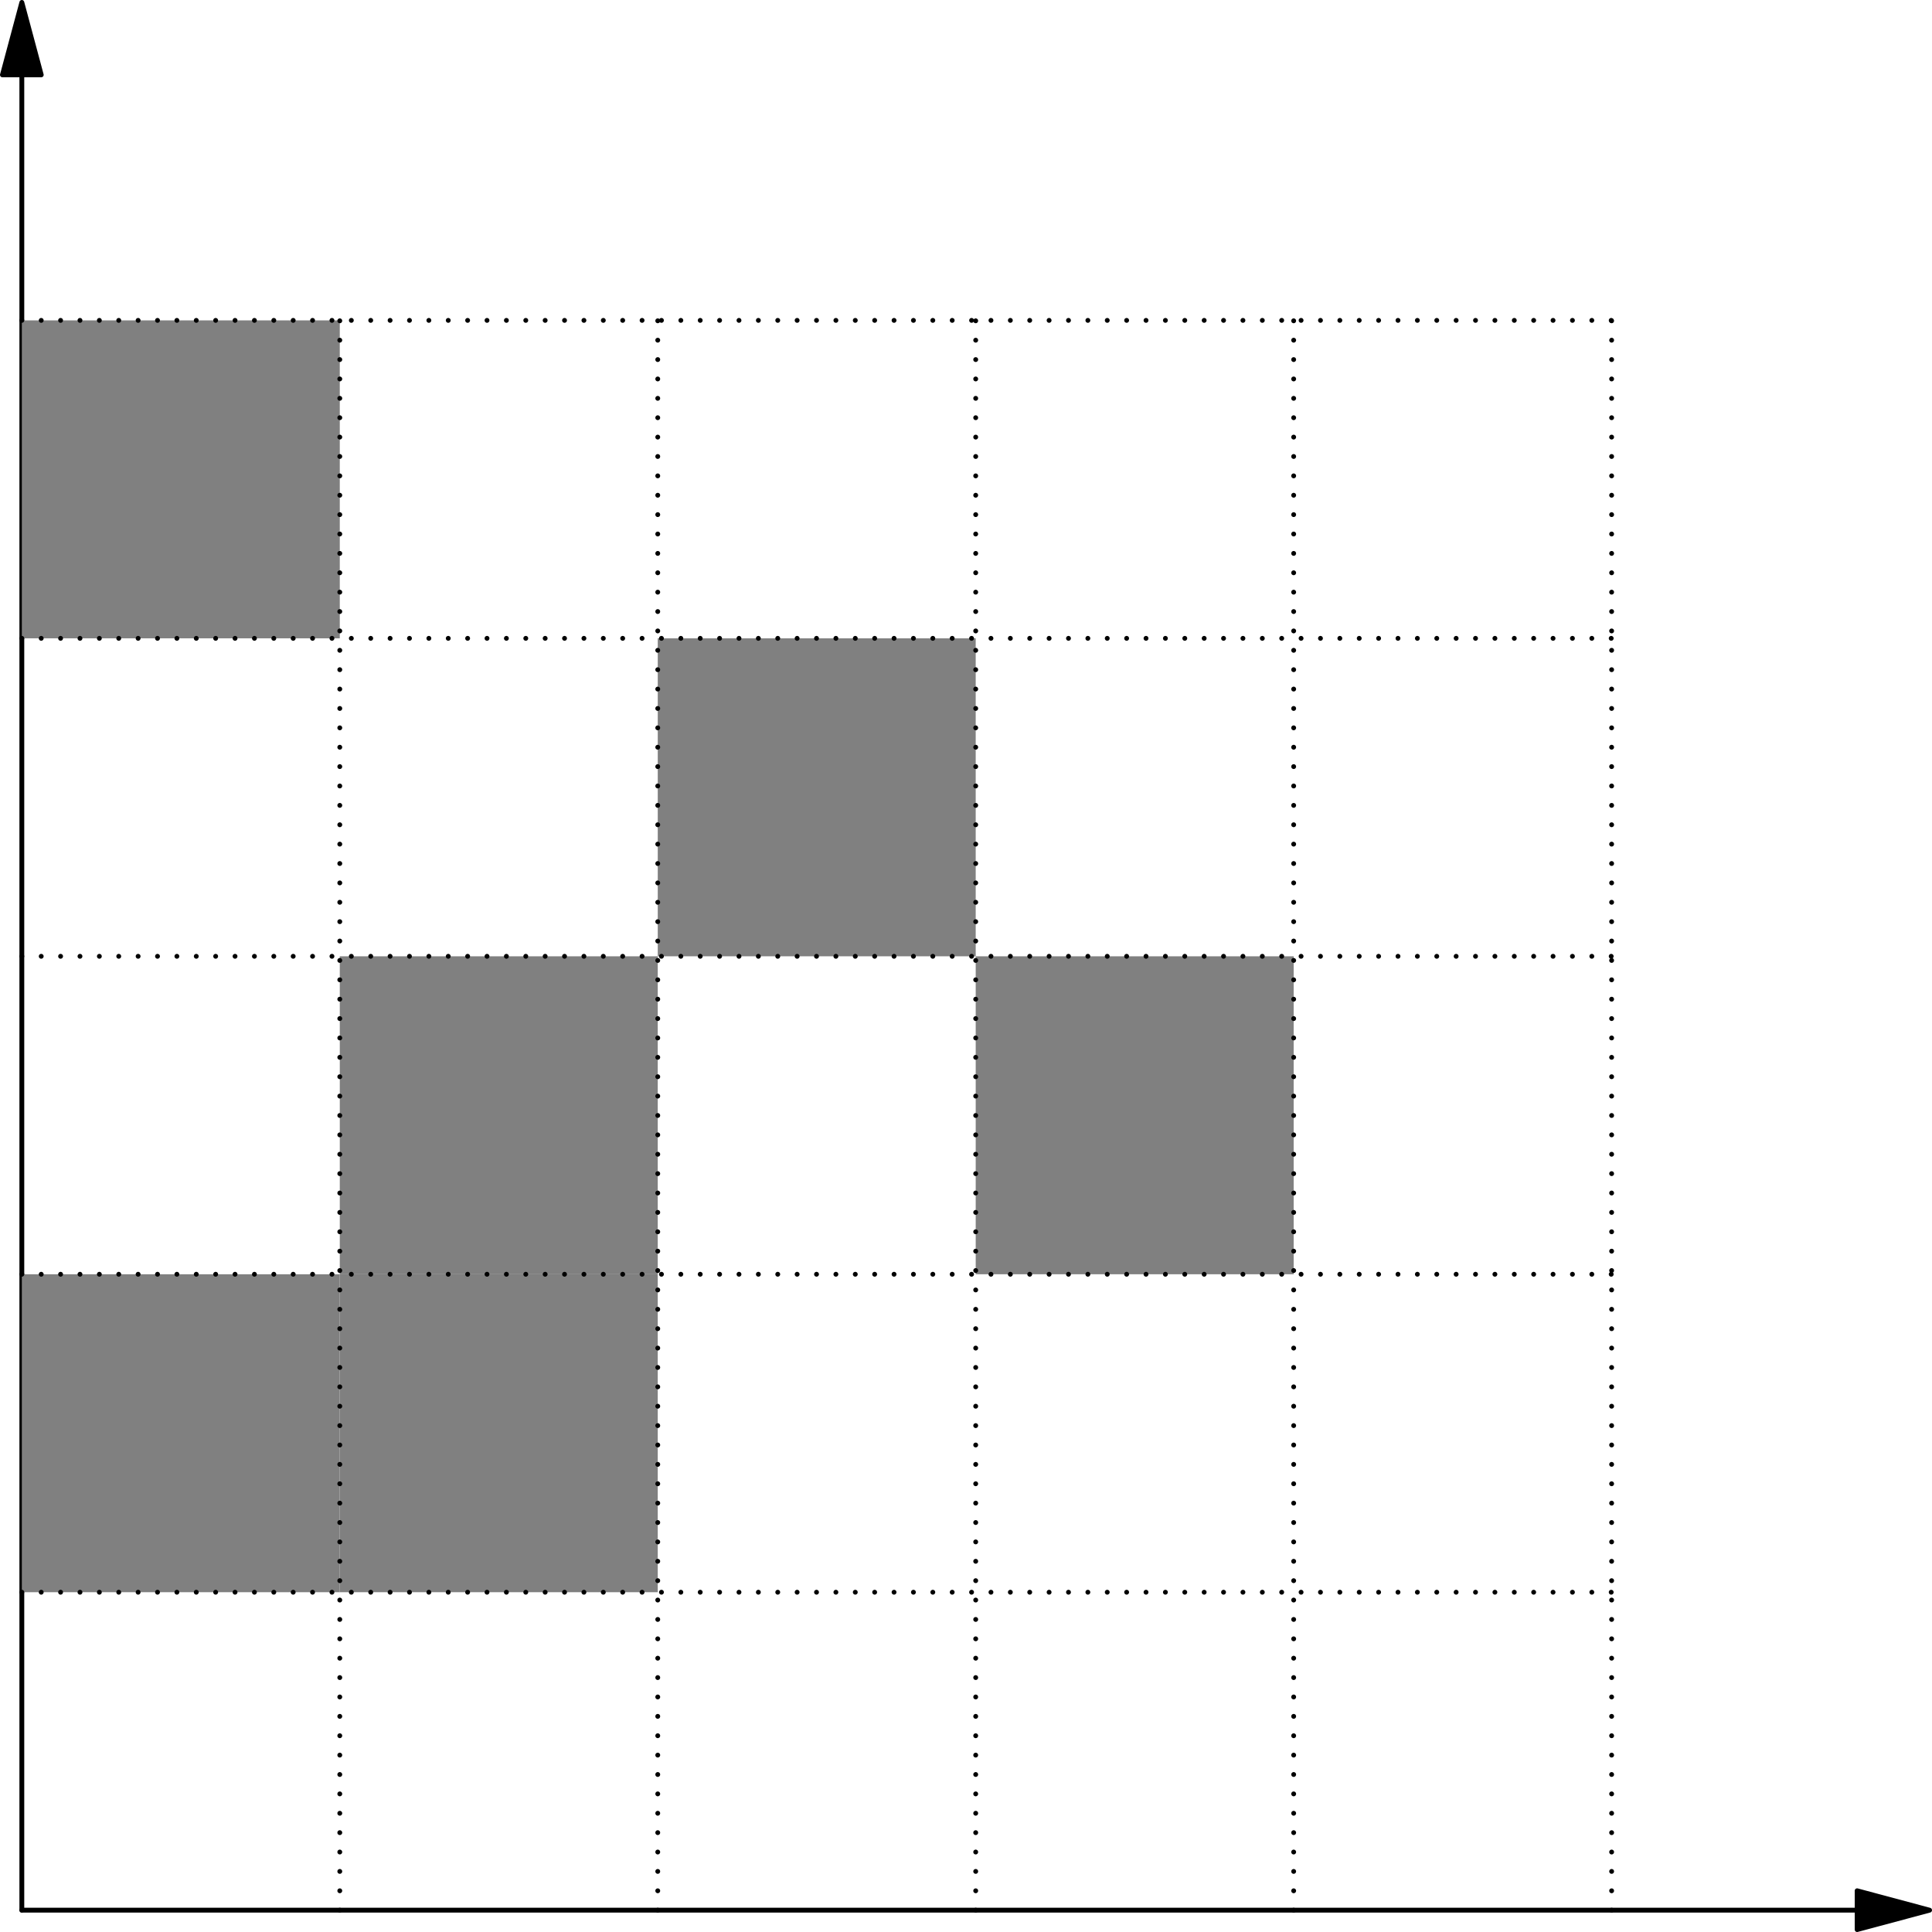
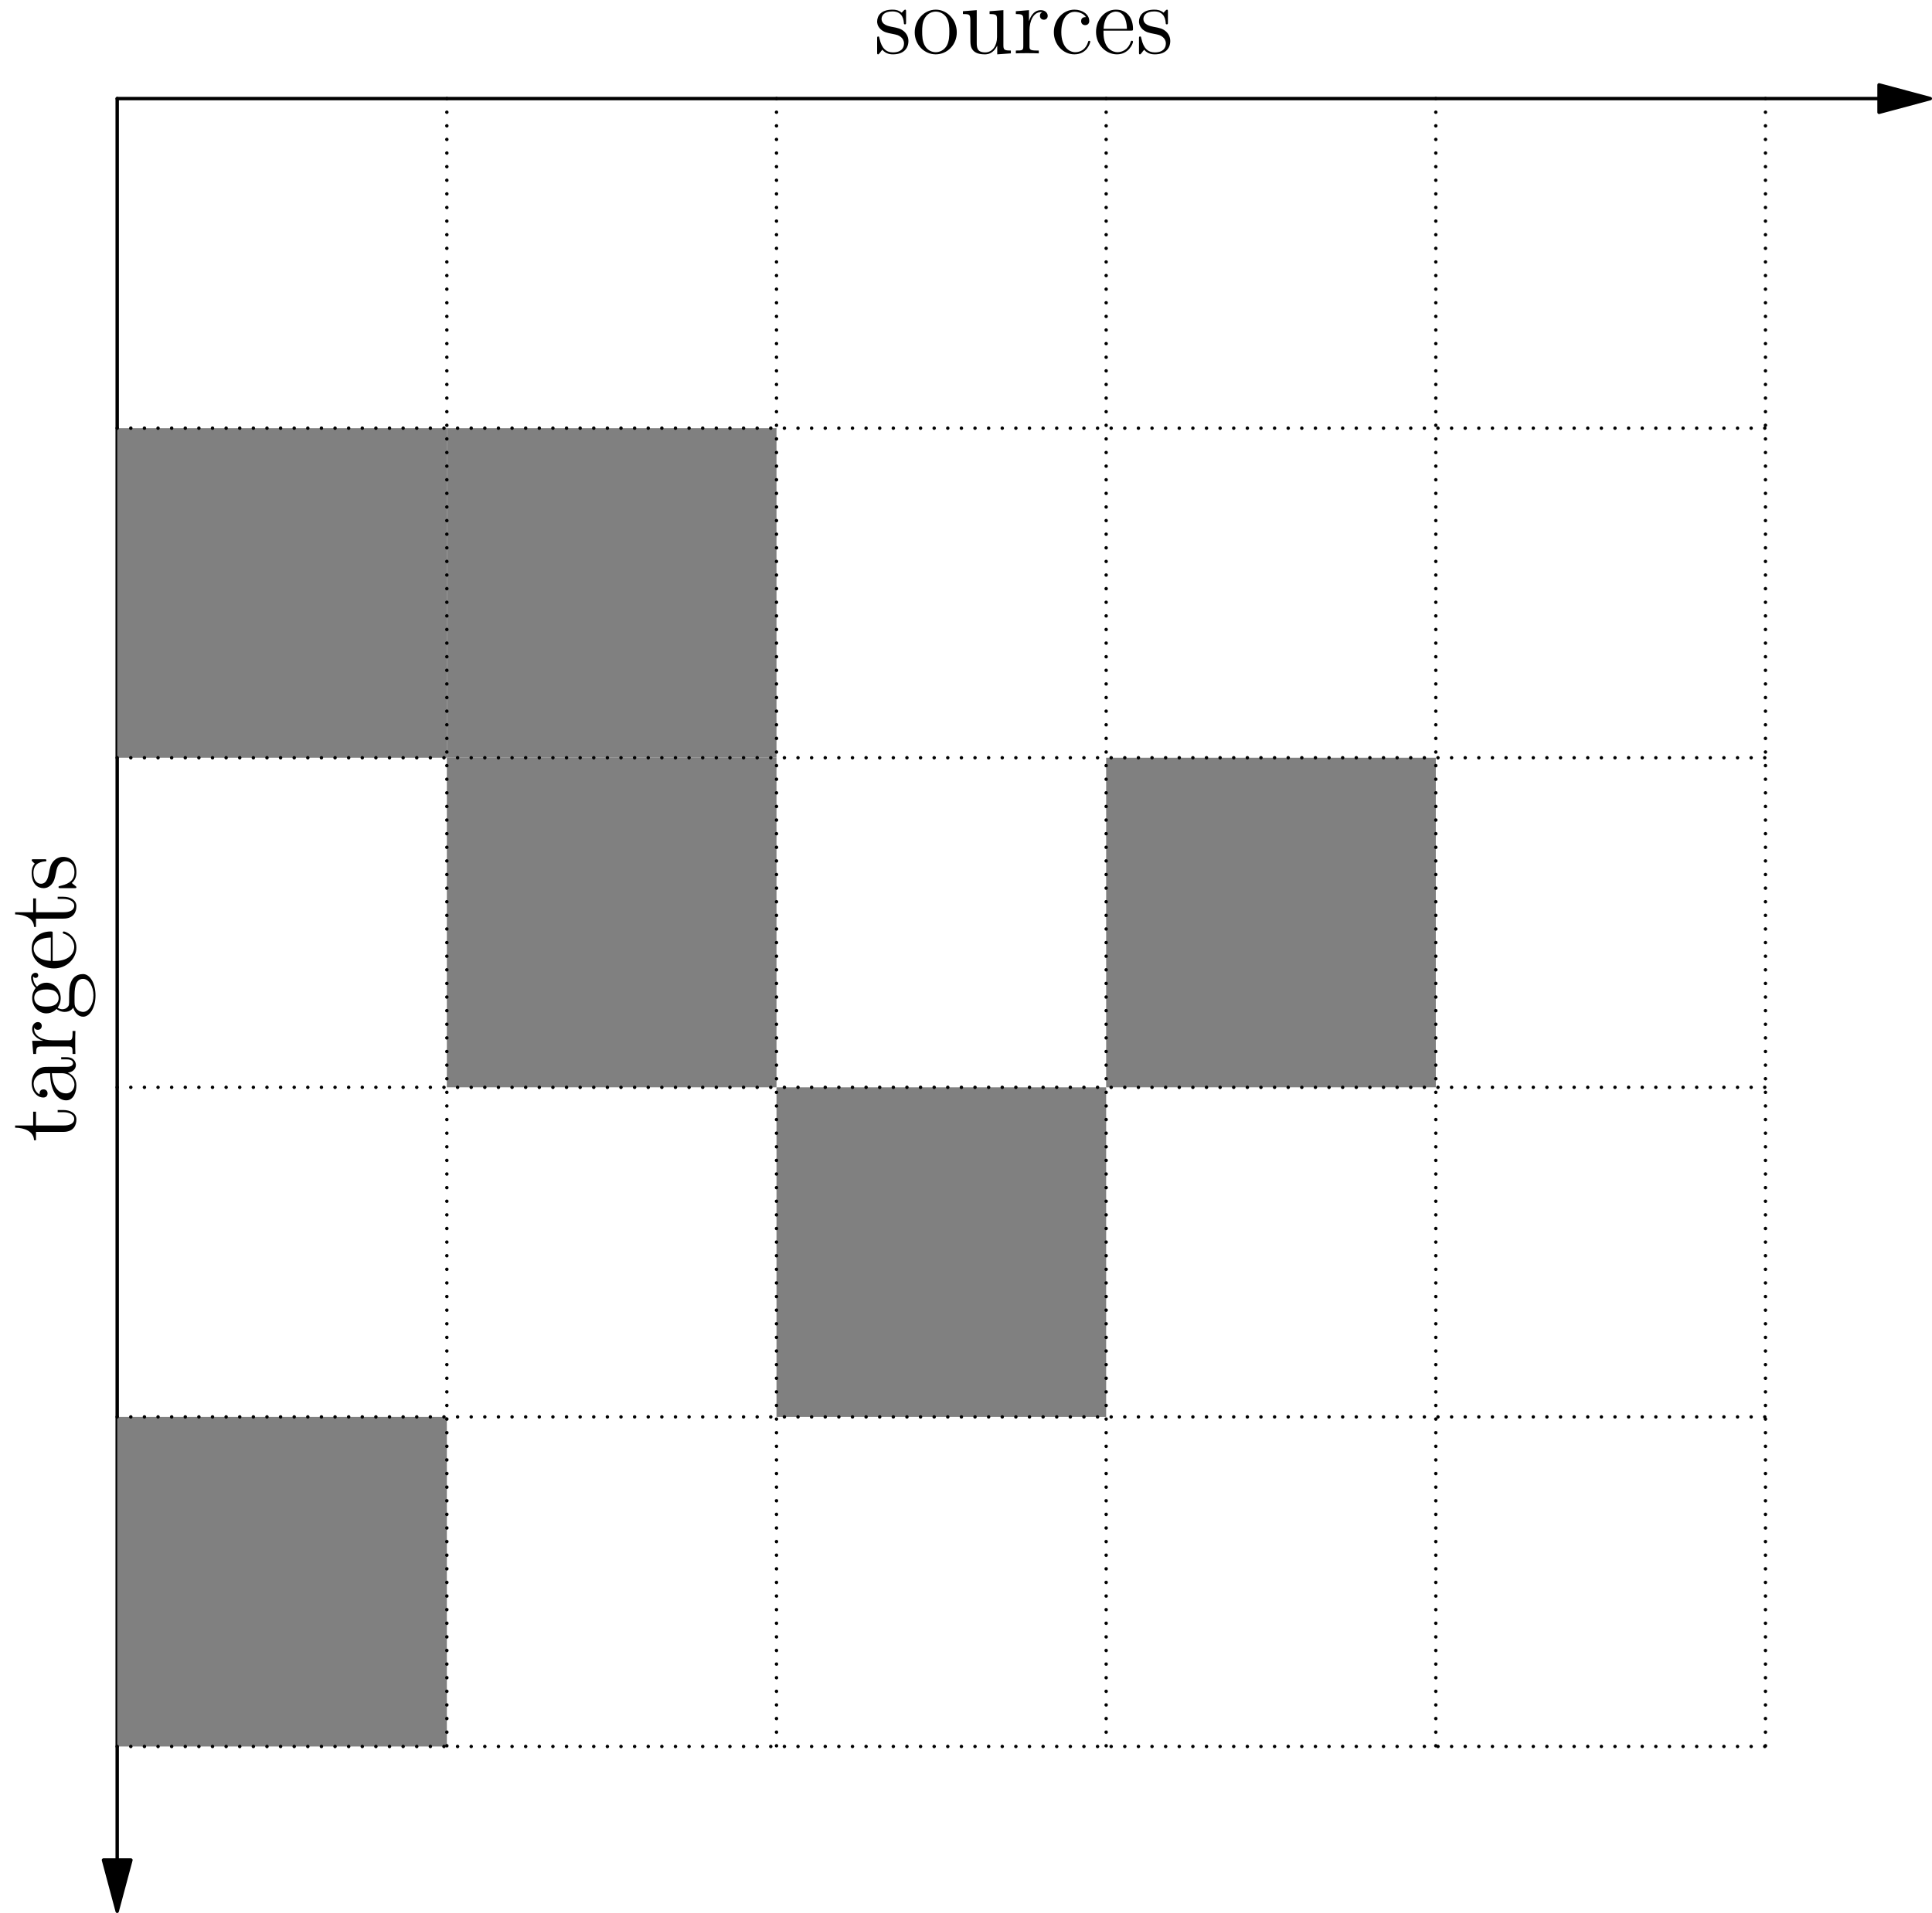
- <svg xmlns="http://www.w3.org/2000/svg" height="200pt" version="1.1" viewBox="56.409 53.858 200 200" width="200pt">
+ <svg xmlns="http://www.w3.org/2000/svg" xmlns:xlink="http://www.w3.org/1999/xlink" height="280pt" version="1.1" viewBox="56.409 53.858 282.719 280" width="282.719pt">
+   <defs>
+     <path d="M5.558 -3.845C5.558 -4.622 5.558 -5.198 4.925 -5.76C4.421 -6.221 3.773 -6.422 3.139 -6.422C1.958 -6.422 1.051 -5.645 1.051 -4.709C1.051 -4.291 1.325 -4.09 1.656 -4.09C2.002 -4.09 2.246 -4.334 2.246 -4.68C2.246 -5.27 1.728 -5.27 1.512 -5.27C1.843 -5.875 2.534 -6.134 3.11 -6.134C3.773 -6.134 4.622 -5.587 4.622 -4.291V-3.715C1.728 -3.672 0.634 -2.462 0.634 -1.354C0.634 -0.216 1.958 0.144 2.837 0.144C3.787 0.144 4.435 -0.432 4.709 -1.123C4.766 -0.446 5.213 0.072 5.832 0.072C6.134 0.072 6.97 -0.13 6.97 -1.282V-2.088H6.653V-1.282C6.653 -0.461 6.307 -0.346 6.106 -0.346C5.558 -0.346 5.558 -1.109 5.558 -1.325V-3.845ZM4.622 -2.03C4.622 -0.619 3.571 -0.144 2.952 -0.144C2.246 -0.144 1.656 -0.662 1.656 -1.354C1.656 -3.254 4.104 -3.427 4.622 -3.456V-2.03Z" id="g0-97" />
+     <path d="M5.213 -5.328C5.04 -5.328 4.507 -5.328 4.507 -4.738C4.507 -4.392 4.752 -4.147 5.098 -4.147C5.429 -4.147 5.702 -4.349 5.702 -4.766C5.702 -5.731 4.694 -6.422 3.528 -6.422C1.843 -6.422 0.504 -4.925 0.504 -3.11C0.504 -1.267 1.886 0.144 3.514 0.144C5.414 0.144 5.846 -1.584 5.846 -1.714S5.746 -1.843 5.702 -1.843C5.573 -1.843 5.558 -1.8 5.515 -1.627C5.198 -0.605 4.421 -0.173 3.643 -0.173C2.765 -0.173 1.598 -0.936 1.598 -3.125C1.598 -5.515 2.822 -6.106 3.542 -6.106C4.09 -6.106 4.882 -5.89 5.213 -5.328Z" id="g0-99" />
+     <path d="M5.515 -3.341C5.832 -3.341 5.861 -3.341 5.861 -3.614C5.861 -5.069 5.083 -6.422 3.341 -6.422C1.699 -6.422 0.432 -4.939 0.432 -3.154C0.432 -1.253 1.901 0.144 3.499 0.144C5.213 0.144 5.861 -1.411 5.861 -1.714C5.861 -1.8 5.789 -1.858 5.702 -1.858C5.587 -1.858 5.558 -1.786 5.53 -1.714C5.155 -0.504 4.19 -0.173 3.586 -0.173S1.526 -0.576 1.526 -3.067V-3.341H5.515ZM1.541 -3.614C1.656 -5.875 2.923 -6.134 3.326 -6.134C4.867 -6.134 4.954 -4.104 4.968 -3.614H1.541Z" id="g0-101" />
+     <path d="M1.714 -2.606C2.39 -2.16 2.966 -2.16 3.125 -2.16C4.421 -2.16 5.386 -3.139 5.386 -4.248C5.386 -4.637 5.27 -5.184 4.81 -5.645C5.371 -6.221 6.048 -6.221 6.12 -6.221C6.178 -6.221 6.25 -6.221 6.307 -6.192C6.163 -6.134 6.091 -5.99 6.091 -5.832C6.091 -5.63 6.235 -5.458 6.466 -5.458C6.581 -5.458 6.84 -5.53 6.84 -5.846C6.84 -6.106 6.638 -6.509 6.134 -6.509C5.386 -6.509 4.824 -6.048 4.622 -5.832C4.19 -6.163 3.686 -6.35 3.139 -6.35C1.843 -6.35 0.878 -5.371 0.878 -4.262C0.878 -3.442 1.382 -2.909 1.526 -2.779C1.354 -2.563 1.094 -2.146 1.094 -1.584C1.094 -0.749 1.598 -0.389 1.714 -0.317C1.051 -0.13 0.389 0.389 0.389 1.138C0.389 2.131 1.742 2.952 3.514 2.952C5.227 2.952 6.653 2.189 6.653 1.109C6.653 0.749 6.552 -0.101 5.688 -0.547C4.954 -0.922 4.234 -0.922 2.995 -0.922C2.117 -0.922 2.016 -0.922 1.757 -1.195C1.613 -1.339 1.483 -1.613 1.483 -1.915C1.483 -2.16 1.57 -2.405 1.714 -2.606ZM3.139 -2.462C1.872 -2.462 1.872 -3.917 1.872 -4.248C1.872 -4.507 1.872 -5.098 2.117 -5.486C2.39 -5.904 2.822 -6.048 3.125 -6.048C4.392 -6.048 4.392 -4.594 4.392 -4.262C4.392 -4.003 4.392 -3.413 4.147 -3.024C3.874 -2.606 3.442 -2.462 3.139 -2.462ZM3.528 2.65C2.146 2.65 1.094 1.944 1.094 1.123C1.094 1.008 1.123 0.446 1.67 0.072C1.987 -0.13 2.117 -0.13 3.125 -0.13C4.32 -0.13 5.947 -0.13 5.947 1.123C5.947 1.973 4.853 2.65 3.528 2.65Z" id="g0-103" />
+     <path d="M6.61 -3.082C6.61 -4.939 5.198 -6.422 3.528 -6.422C1.8 -6.422 0.432 -4.896 0.432 -3.082C0.432 -1.238 1.872 0.144 3.514 0.144C5.213 0.144 6.61 -1.267 6.61 -3.082ZM3.528 -0.173C2.995 -0.173 2.347 -0.403 1.93 -1.109C1.541 -1.757 1.526 -2.606 1.526 -3.211C1.526 -3.758 1.526 -4.637 1.973 -5.285C2.376 -5.904 3.01 -6.134 3.514 -6.134C4.075 -6.134 4.68 -5.875 5.069 -5.314C5.515 -4.651 5.515 -3.744 5.515 -3.211C5.515 -2.707 5.515 -1.814 5.141 -1.138C4.738 -0.446 4.075 -0.173 3.528 -0.173Z" id="g0-111" />
+     <path d="M2.405 -3.355C2.405 -4.752 2.981 -6.062 4.09 -6.062C4.205 -6.062 4.234 -6.062 4.291 -6.048C4.176 -5.99 3.946 -5.904 3.946 -5.515C3.946 -5.098 4.277 -4.939 4.507 -4.939C4.795 -4.939 5.083 -5.126 5.083 -5.515C5.083 -5.947 4.694 -6.35 4.075 -6.35C2.851 -6.35 2.434 -5.026 2.347 -4.752H2.333V-6.35L0.403 -6.192V-5.774C1.382 -5.774 1.498 -5.674 1.498 -4.968V-1.066C1.498 -0.418 1.339 -0.418 0.403 -0.418V0C0.806 -0.029 1.598 -0.029 2.03 -0.029C2.419 -0.029 3.442 -0.029 3.773 0V-0.418H3.485C2.434 -0.418 2.405 -0.576 2.405 -1.094V-3.355Z" id="g0-114" />
+     <path d="M4.723 -6.091C4.723 -6.35 4.723 -6.422 4.579 -6.422C4.464 -6.422 4.19 -6.106 4.09 -5.976C3.643 -6.336 3.197 -6.422 2.736 -6.422C0.994 -6.422 0.475 -5.472 0.475 -4.68C0.475 -4.522 0.475 -4.018 1.022 -3.514C1.483 -3.11 1.973 -3.01 2.635 -2.88C3.427 -2.722 3.614 -2.678 3.974 -2.39C4.234 -2.174 4.421 -1.858 4.421 -1.454C4.421 -0.835 4.061 -0.144 2.794 -0.144C1.843 -0.144 1.152 -0.691 0.835 -2.131C0.778 -2.39 0.778 -2.405 0.763 -2.419C0.734 -2.477 0.677 -2.477 0.634 -2.477C0.475 -2.477 0.475 -2.405 0.475 -2.146V-0.187C0.475 0.072 0.475 0.144 0.619 0.144C0.691 0.144 0.706 0.13 0.95 -0.173C1.022 -0.274 1.022 -0.302 1.238 -0.533C1.786 0.144 2.563 0.144 2.808 0.144C4.32 0.144 5.069 -0.691 5.069 -1.829C5.069 -2.606 4.594 -3.067 4.464 -3.197C3.946 -3.643 3.557 -3.73 2.606 -3.902C2.174 -3.989 1.123 -4.19 1.123 -5.054C1.123 -5.501 1.426 -6.163 2.722 -6.163C4.291 -6.163 4.378 -4.824 4.406 -4.378C4.421 -4.262 4.522 -4.262 4.565 -4.262C4.723 -4.262 4.723 -4.334 4.723 -4.594V-6.091Z" id="g0-115" />
+     <path d="M2.419 -5.789H4.45V-6.206H2.419V-8.856H2.102C2.088 -7.502 1.57 -6.12 0.259 -6.077V-5.789H1.483V-1.786C1.483 -0.187 2.549 0.144 3.312 0.144C4.219 0.144 4.694 -0.749 4.694 -1.786V-2.606H4.378V-1.814C4.378 -0.778 3.96 -0.173 3.398 -0.173C2.419 -0.173 2.419 -1.512 2.419 -1.757V-5.789Z" id="g0-116" />
+     <path d="M4.378 -6.192V-5.774C5.357 -5.774 5.472 -5.674 5.472 -4.968V-2.39C5.472 -1.166 4.824 -0.144 3.744 -0.144C2.563 -0.144 2.491 -0.821 2.491 -1.584V-6.35L0.461 -6.192V-5.774C1.555 -5.774 1.555 -5.731 1.555 -4.45V-2.29C1.555 -1.397 1.555 -0.878 1.987 -0.403C2.333 -0.029 2.923 0.144 3.658 0.144C3.902 0.144 4.363 0.144 4.853 -0.274C5.27 -0.605 5.501 -1.152 5.501 -1.152V0.144L7.502 0V-0.418C6.523 -0.418 6.408 -0.518 6.408 -1.224V-6.35L4.378 -6.192Z" id="g0-117" />
+   </defs>
  <g id="page1" transform="matrix(0.996264 0 0 0.996264 0 0)">
-     <g transform="matrix(1 0 0 1 58.8891 500.331)">
-       <path d="M 0 -438.492L 0 -247.789" fill="none" stroke="#000000" stroke-linecap="round" stroke-linejoin="round" stroke-miterlimit="10.037" stroke-width="0.502" />
+     <g transform="matrix(1 0 0 1 73.8348 673.804)">
+       <path d="M 0 -346.473L 0 -605.259" fill="none" stroke="#000000" stroke-linecap="round" stroke-linejoin="round" stroke-miterlimit="10.037" stroke-width="0.502" />
    </g>
-     <g transform="matrix(1 0 0 1 58.8891 500.331)">
-       <path d="M 0 -446.02L -2.017 -438.492L 2.017 -438.492L 0 -446.02Z" fill="#000000" />
+     <g transform="matrix(1 0 0 1 73.8348 673.804)">
+       <path d="M 0 -338.945L 2.017 -346.473L -2.017 -346.473L 0 -338.945Z" fill="#000000" />
    </g>
-     <g transform="matrix(1 0 0 1 58.8891 500.331)">
-       <path d="M 0 -446.02L -2.017 -438.492L 2.017 -438.492L 0 -446.02Z" fill="none" stroke="#000000" stroke-linecap="round" stroke-linejoin="round" stroke-miterlimit="10.037" stroke-width="0.502" />
+     <g transform="matrix(1 0 0 1 73.8348 673.804)">
+       <path d="M 0 -338.945L 2.017 -346.473L -2.017 -346.473L 0 -338.945Z" fill="none" stroke="#000000" stroke-linecap="round" stroke-linejoin="round" stroke-miterlimit="10.037" stroke-width="0.502" />
    </g>
-     <g transform="matrix(1 0 0 1 58.8891 500.331)">
-       <path d="M 190.703 -247.789L 0 -247.789" fill="none" stroke="#000000" stroke-linecap="round" stroke-linejoin="round" stroke-miterlimit="10.037" stroke-width="0.502" />
+     <g transform="matrix(1 0 0 1 73.8348 673.804)">
+       <path d="M 258.786 -605.259L 0 -605.259" fill="none" stroke="#000000" stroke-linecap="round" stroke-linejoin="round" stroke-miterlimit="10.037" stroke-width="0.502" />
    </g>
-     <g transform="matrix(1 0 0 1 58.8891 500.331)">
-       <path d="M 198.231 -247.789L 190.703 -249.806L 190.703 -245.772L 198.231 -247.789Z" fill="#000000" />
+     <g transform="matrix(1 0 0 1 73.8348 673.804)">
+       <path d="M 266.314 -605.259L 258.786 -607.276L 258.786 -603.241L 266.314 -605.259Z" fill="#000000" />
    </g>
-     <g transform="matrix(1 0 0 1 58.8891 500.331)">
-       <path d="M 198.231 -247.789L 190.703 -249.806L 190.703 -245.772L 198.231 -247.789Z" fill="none" stroke="#000000" stroke-linecap="round" stroke-linejoin="round" stroke-miterlimit="10.037" stroke-width="0.502" />
+     <g transform="matrix(1 0 0 1 73.8348 673.804)">
+       <path d="M 266.314 -605.259L 258.786 -607.276L 258.786 -603.241L 266.314 -605.259Z" fill="none" stroke="#000000" stroke-linecap="round" stroke-linejoin="round" stroke-miterlimit="10.037" stroke-width="0.502" />
    </g>
-     <g transform="matrix(1 0 0 1 58.8891 500.331)">
-       <path d="M 0 -280.827L 33.038 -280.827L 33.038 -313.866L 0 -313.866L 0 -280.827Z" fill="#808080" />
+     <use x="184.984" xlink:href="#g0-115" y="61.901" />
+     <use x="190.546" xlink:href="#g0-111" y="61.901" />
+     <use x="197.596" xlink:href="#g0-117" y="61.901" />
+     <use x="205.429" xlink:href="#g0-114" y="61.901" />
+     <use x="210.912" xlink:href="#g0-99" y="61.901" />
+     <use x="217.179" xlink:href="#g0-101" y="61.901" />
+     <use x="223.445" xlink:href="#g0-115" y="61.901" />
+     <g transform="matrix(0 -1 1 0 -136.974 264.804)">
+       <use x="42.966" xlink:href="#g0-116" y="204.671" />
+       <use x="48.449" xlink:href="#g0-97" y="204.671" />
+       <use x="55.499" xlink:href="#g0-114" y="204.671" />
+       <use x="60.982" xlink:href="#g0-103" y="204.671" />
+       <use x="68.032" xlink:href="#g0-101" y="204.671" />
+       <use x="74.299" xlink:href="#g0-116" y="204.671" />
+       <use x="79.782" xlink:href="#g0-115" y="204.671" />
    </g>
-     <g transform="matrix(1 0 0 1 58.8891 500.331)">
-       <path d="M 33.038 -280.827L 66.077 -280.827L 66.077 -313.866L 33.038 -313.866L 33.038 -280.827Z" fill="#808080" />
+     <g transform="matrix(1 0 0 1 73.8348 673.804)">
+       <path d="M 0 -556.838L 48.421 -556.838L 48.421 -508.417L 0 -508.417L 0 -556.838Z" fill="#808080" />
    </g>
-     <g transform="matrix(1 0 0 1 58.8891 500.331)">
-       <path d="M 33.038 -313.866L 66.077 -313.866L 66.077 -346.904L 33.038 -346.904L 33.038 -313.866Z" fill="#808080" />
+     <g transform="matrix(1 0 0 1 73.8348 673.804)">
+       <path d="M 48.421 -556.838L 96.841 -556.838L 96.841 -508.417L 48.421 -508.417L 48.421 -556.838Z" fill="#808080" />
    </g>
-     <g transform="matrix(1 0 0 1 58.8891 500.331)">
-       <path d="M 99.115 -313.866L 132.154 -313.866L 132.154 -346.904L 99.115 -346.904L 99.115 -313.866Z" fill="#808080" />
+     <g transform="matrix(1 0 0 1 73.8348 673.804)">
+       <path d="M 48.421 -508.417L 96.841 -508.417L 96.841 -459.997L 48.421 -459.997L 48.421 -508.417Z" fill="#808080" />
    </g>
-     <g transform="matrix(1 0 0 1 58.8891 500.331)">
-       <path d="M 66.077 -346.904L 99.115 -346.904L 99.115 -379.943L 66.077 -379.943L 66.077 -346.904Z" fill="#808080" />
+     <g transform="matrix(1 0 0 1 73.8348 673.804)">
+       <path d="M 145.262 -508.417L 193.683 -508.417L 193.683 -459.997L 145.262 -459.997L 145.262 -508.417Z" fill="#808080" />
    </g>
-     <g transform="matrix(1 0 0 1 58.8891 500.331)">
-       <path d="M 0 -379.943L 33.038 -379.943L 33.038 -412.981L 0 -412.981L 0 -379.943Z" fill="#808080" />
+     <g transform="matrix(1 0 0 1 73.8348 673.804)">
+       <path d="M 96.841 -459.997L 145.262 -459.997L 145.262 -411.576L 96.841 -411.576L 96.841 -459.997Z" fill="#808080" />
    </g>
-     <g transform="matrix(1 0 0 1 58.8891 500.331)">
-       <path d="M 0 -280.827L 165.192 -280.827" fill="none" stroke="#000000" stroke-linecap="round" stroke-linejoin="round" stroke-miterlimit="10.037" stroke-width="0.502" stroke-dasharray="0,2.014" />
+     <g transform="matrix(1 0 0 1 73.8348 673.804)">
+       <path d="M 0 -411.576L 48.421 -411.576L 48.421 -363.155L 0 -363.155L 0 -411.576Z" fill="#808080" />
    </g>
-     <g transform="matrix(1 0 0 1 58.8891 500.331)">
-       <path d="M 33.038 -247.789L 33.038 -412.981" fill="none" stroke="#000000" stroke-linecap="round" stroke-linejoin="round" stroke-miterlimit="10.037" stroke-width="0.502" stroke-dasharray="0,2.014" />
+     <g transform="matrix(1 0 0 1 73.8348 673.804)">
+       <path d="M 0 -556.838L 242.103 -556.838" fill="none" stroke="#000000" stroke-linecap="round" stroke-linejoin="round" stroke-miterlimit="10.037" stroke-width="0.502" stroke-dasharray="0,2" />
    </g>
-     <g transform="matrix(1 0 0 1 58.8891 500.331)">
-       <path d="M 0 -313.866L 165.192 -313.866" fill="none" stroke="#000000" stroke-linecap="round" stroke-linejoin="round" stroke-miterlimit="10.037" stroke-width="0.502" stroke-dasharray="0,2.014" />
+     <g transform="matrix(1 0 0 1 73.8348 673.804)">
+       <path d="M 48.421 -605.259L 48.421 -363.155" fill="none" stroke="#000000" stroke-linecap="round" stroke-linejoin="round" stroke-miterlimit="10.037" stroke-width="0.502" stroke-dasharray="0,2" />
    </g>
-     <g transform="matrix(1 0 0 1 58.8891 500.331)">
-       <path d="M 66.077 -247.789L 66.077 -412.981" fill="none" stroke="#000000" stroke-linecap="round" stroke-linejoin="round" stroke-miterlimit="10.037" stroke-width="0.502" stroke-dasharray="0,2.014" />
+     <g transform="matrix(1 0 0 1 73.8348 673.804)">
+       <path d="M 0 -508.417L 242.103 -508.417" fill="none" stroke="#000000" stroke-linecap="round" stroke-linejoin="round" stroke-miterlimit="10.037" stroke-width="0.502" stroke-dasharray="0,2" />
    </g>
-     <g transform="matrix(1 0 0 1 58.8891 500.331)">
-       <path d="M 0 -346.904L 165.192 -346.904" fill="none" stroke="#000000" stroke-linecap="round" stroke-linejoin="round" stroke-miterlimit="10.037" stroke-width="0.502" stroke-dasharray="0,2.014" />
+     <g transform="matrix(1 0 0 1 73.8348 673.804)">
+       <path d="M 96.841 -605.259L 96.841 -363.155" fill="none" stroke="#000000" stroke-linecap="round" stroke-linejoin="round" stroke-miterlimit="10.037" stroke-width="0.502" stroke-dasharray="0,2" />
    </g>
-     <g transform="matrix(1 0 0 1 58.8891 500.331)">
-       <path d="M 99.115 -247.789L 99.115 -412.981" fill="none" stroke="#000000" stroke-linecap="round" stroke-linejoin="round" stroke-miterlimit="10.037" stroke-width="0.502" stroke-dasharray="0,2.014" />
+     <g transform="matrix(1 0 0 1 73.8348 673.804)">
+       <path d="M 0 -459.997L 242.103 -459.997" fill="none" stroke="#000000" stroke-linecap="round" stroke-linejoin="round" stroke-miterlimit="10.037" stroke-width="0.502" stroke-dasharray="0,2" />
    </g>
-     <g transform="matrix(1 0 0 1 58.8891 500.331)">
-       <path d="M 0 -379.943L 165.192 -379.943" fill="none" stroke="#000000" stroke-linecap="round" stroke-linejoin="round" stroke-miterlimit="10.037" stroke-width="0.502" stroke-dasharray="0,2.014" />
+     <g transform="matrix(1 0 0 1 73.8348 673.804)">
+       <path d="M 145.262 -605.259L 145.262 -363.155" fill="none" stroke="#000000" stroke-linecap="round" stroke-linejoin="round" stroke-miterlimit="10.037" stroke-width="0.502" stroke-dasharray="0,2" />
    </g>
-     <g transform="matrix(1 0 0 1 58.8891 500.331)">
-       <path d="M 132.154 -247.789L 132.154 -412.981" fill="none" stroke="#000000" stroke-linecap="round" stroke-linejoin="round" stroke-miterlimit="10.037" stroke-width="0.502" stroke-dasharray="0,2.014" />
+     <g transform="matrix(1 0 0 1 73.8348 673.804)">
+       <path d="M 0 -411.576L 242.103 -411.576" fill="none" stroke="#000000" stroke-linecap="round" stroke-linejoin="round" stroke-miterlimit="10.037" stroke-width="0.502" stroke-dasharray="0,2" />
    </g>
-     <g transform="matrix(1 0 0 1 58.8891 500.331)">
-       <path d="M 0 -412.981L 165.192 -412.981" fill="none" stroke="#000000" stroke-linecap="round" stroke-linejoin="round" stroke-miterlimit="10.037" stroke-width="0.502" stroke-dasharray="0,2.014" />
+     <g transform="matrix(1 0 0 1 73.8348 673.804)">
+       <path d="M 193.683 -605.259L 193.683 -363.155" fill="none" stroke="#000000" stroke-linecap="round" stroke-linejoin="round" stroke-miterlimit="10.037" stroke-width="0.502" stroke-dasharray="0,2" />
    </g>
-     <g transform="matrix(1 0 0 1 58.8891 500.331)">
-       <path d="M 165.192 -247.789L 165.192 -412.981" fill="none" stroke="#000000" stroke-linecap="round" stroke-linejoin="round" stroke-miterlimit="10.037" stroke-width="0.502" stroke-dasharray="0,2.014" />
+     <g transform="matrix(1 0 0 1 73.8348 673.804)">
+       <path d="M 0 -363.155L 242.103 -363.155" fill="none" stroke="#000000" stroke-linecap="round" stroke-linejoin="round" stroke-miterlimit="10.037" stroke-width="0.502" stroke-dasharray="0,2" />
+     </g>
+     <g transform="matrix(1 0 0 1 73.8348 673.804)">
+       <path d="M 242.103 -605.259L 242.103 -363.155" fill="none" stroke="#000000" stroke-linecap="round" stroke-linejoin="round" stroke-miterlimit="10.037" stroke-width="0.502" stroke-dasharray="0,2" />
    </g>
  </g>
</svg>
